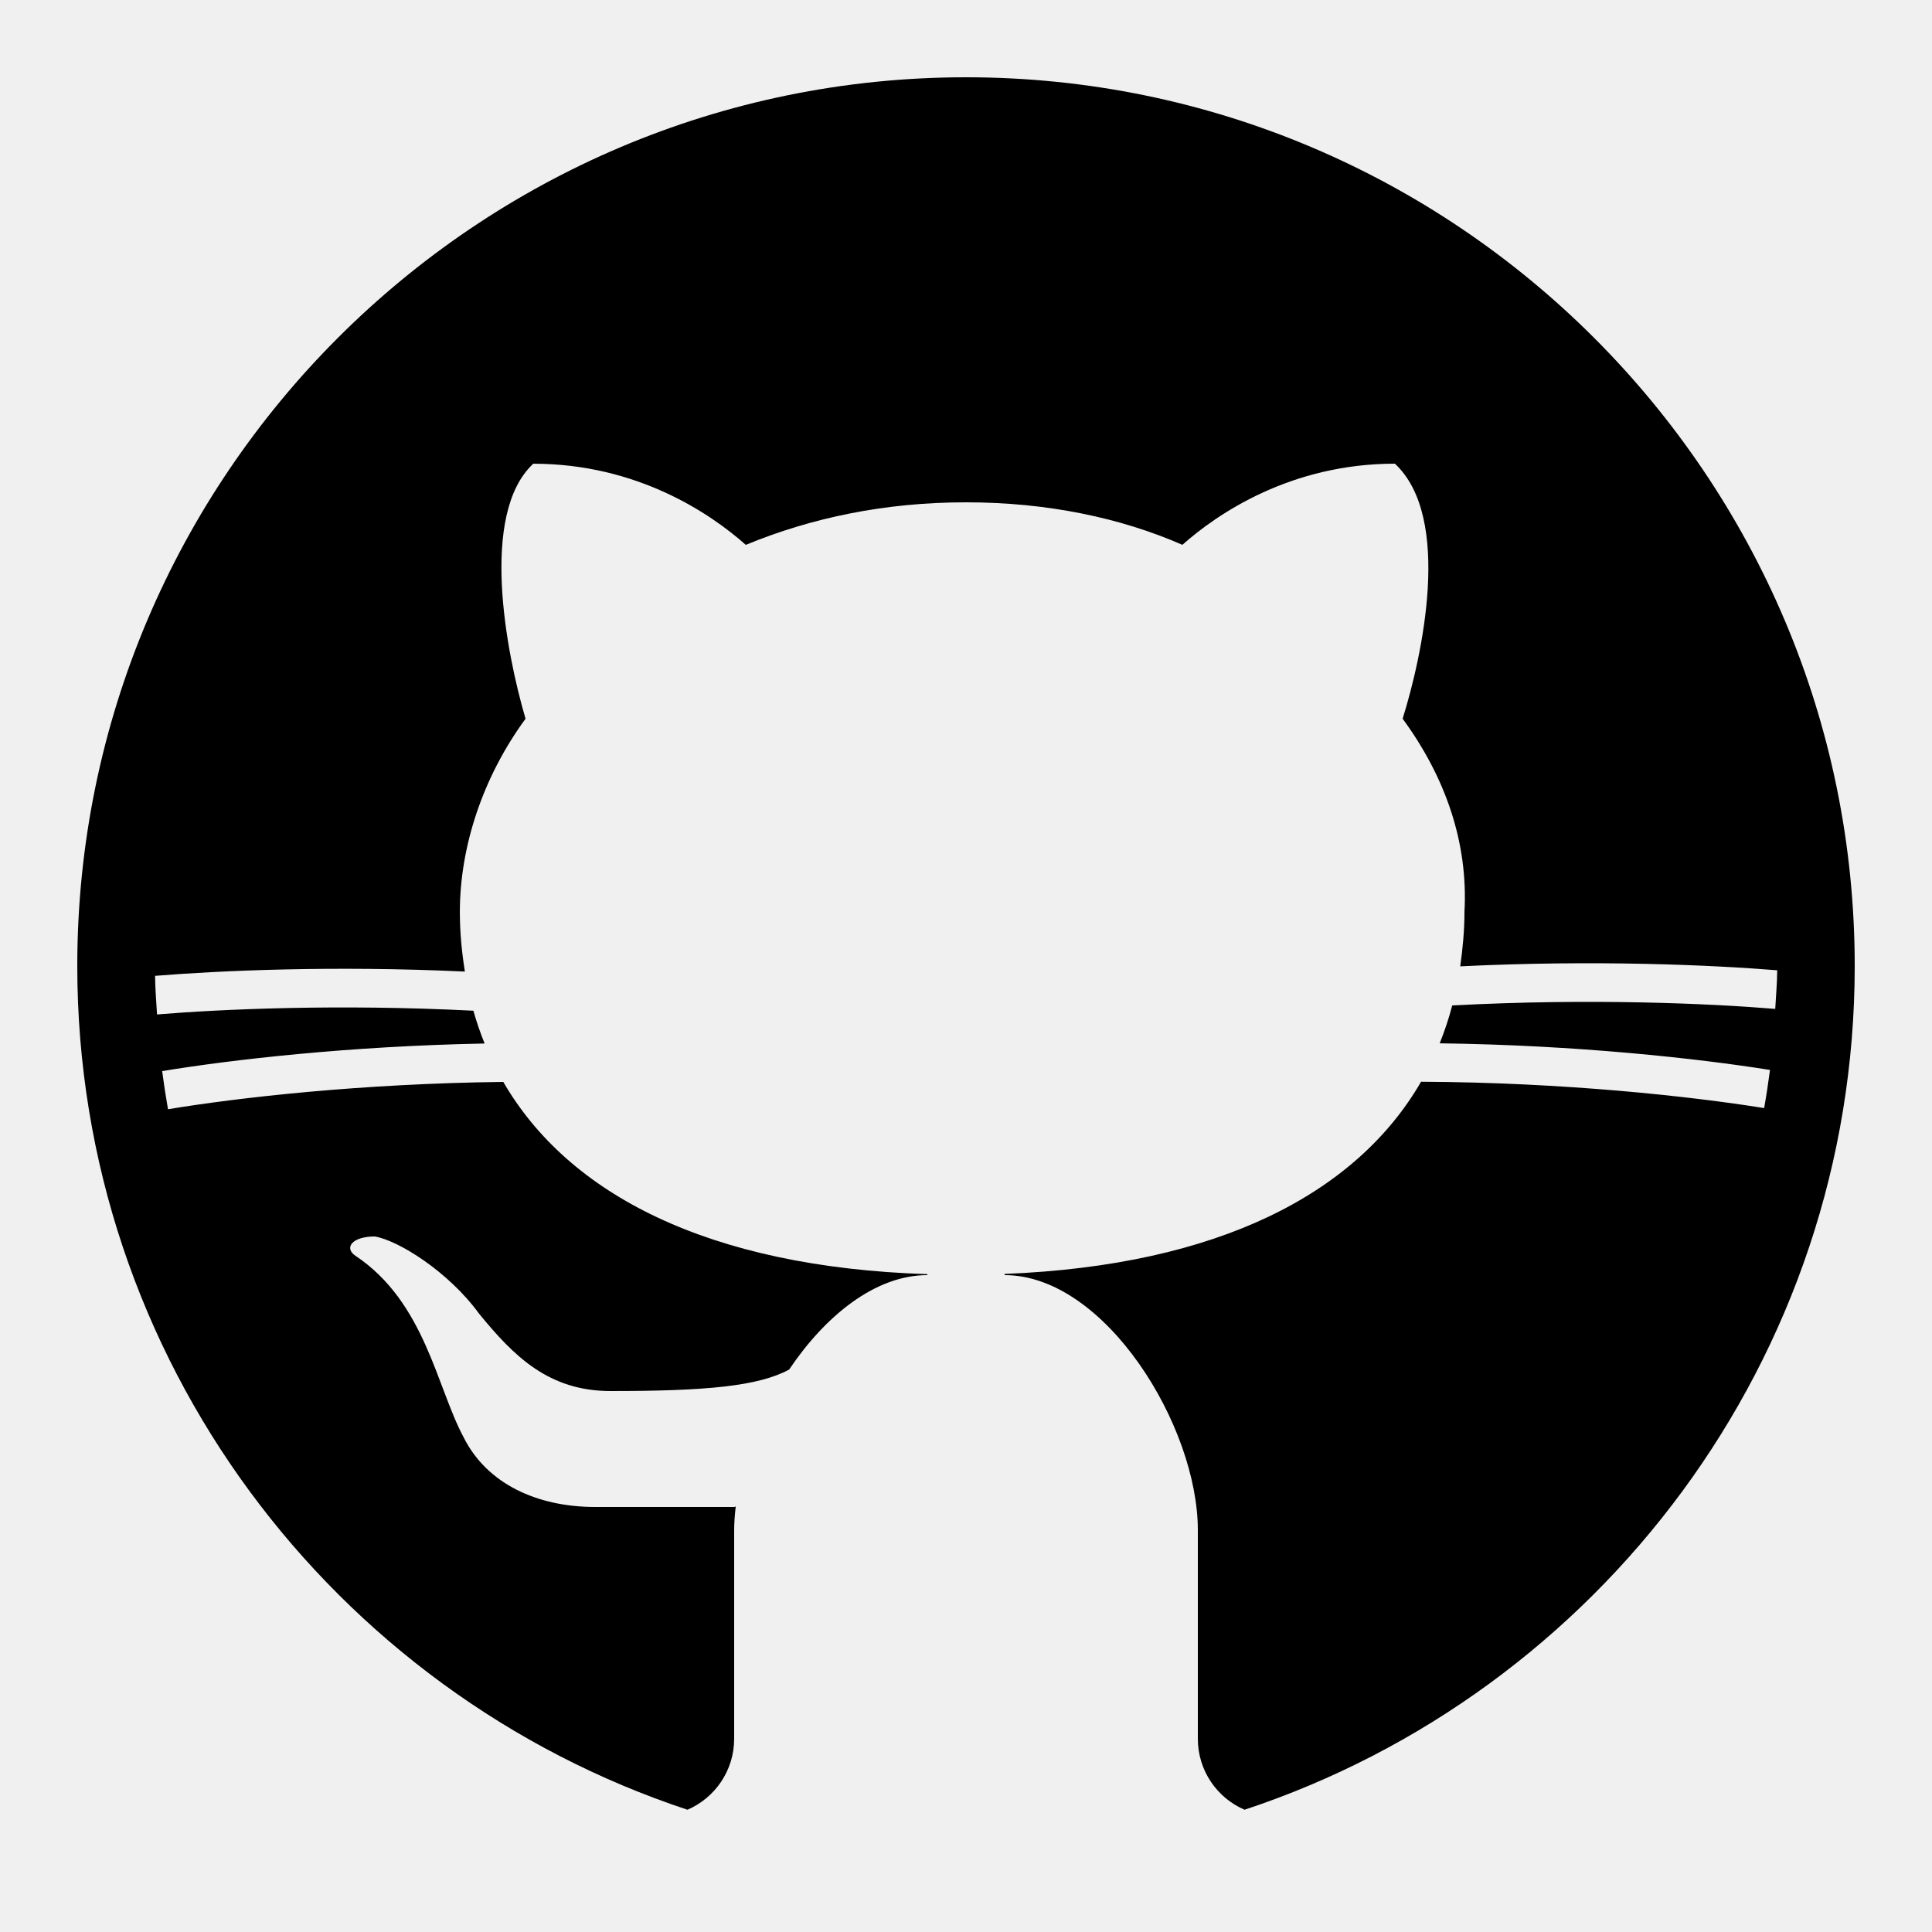
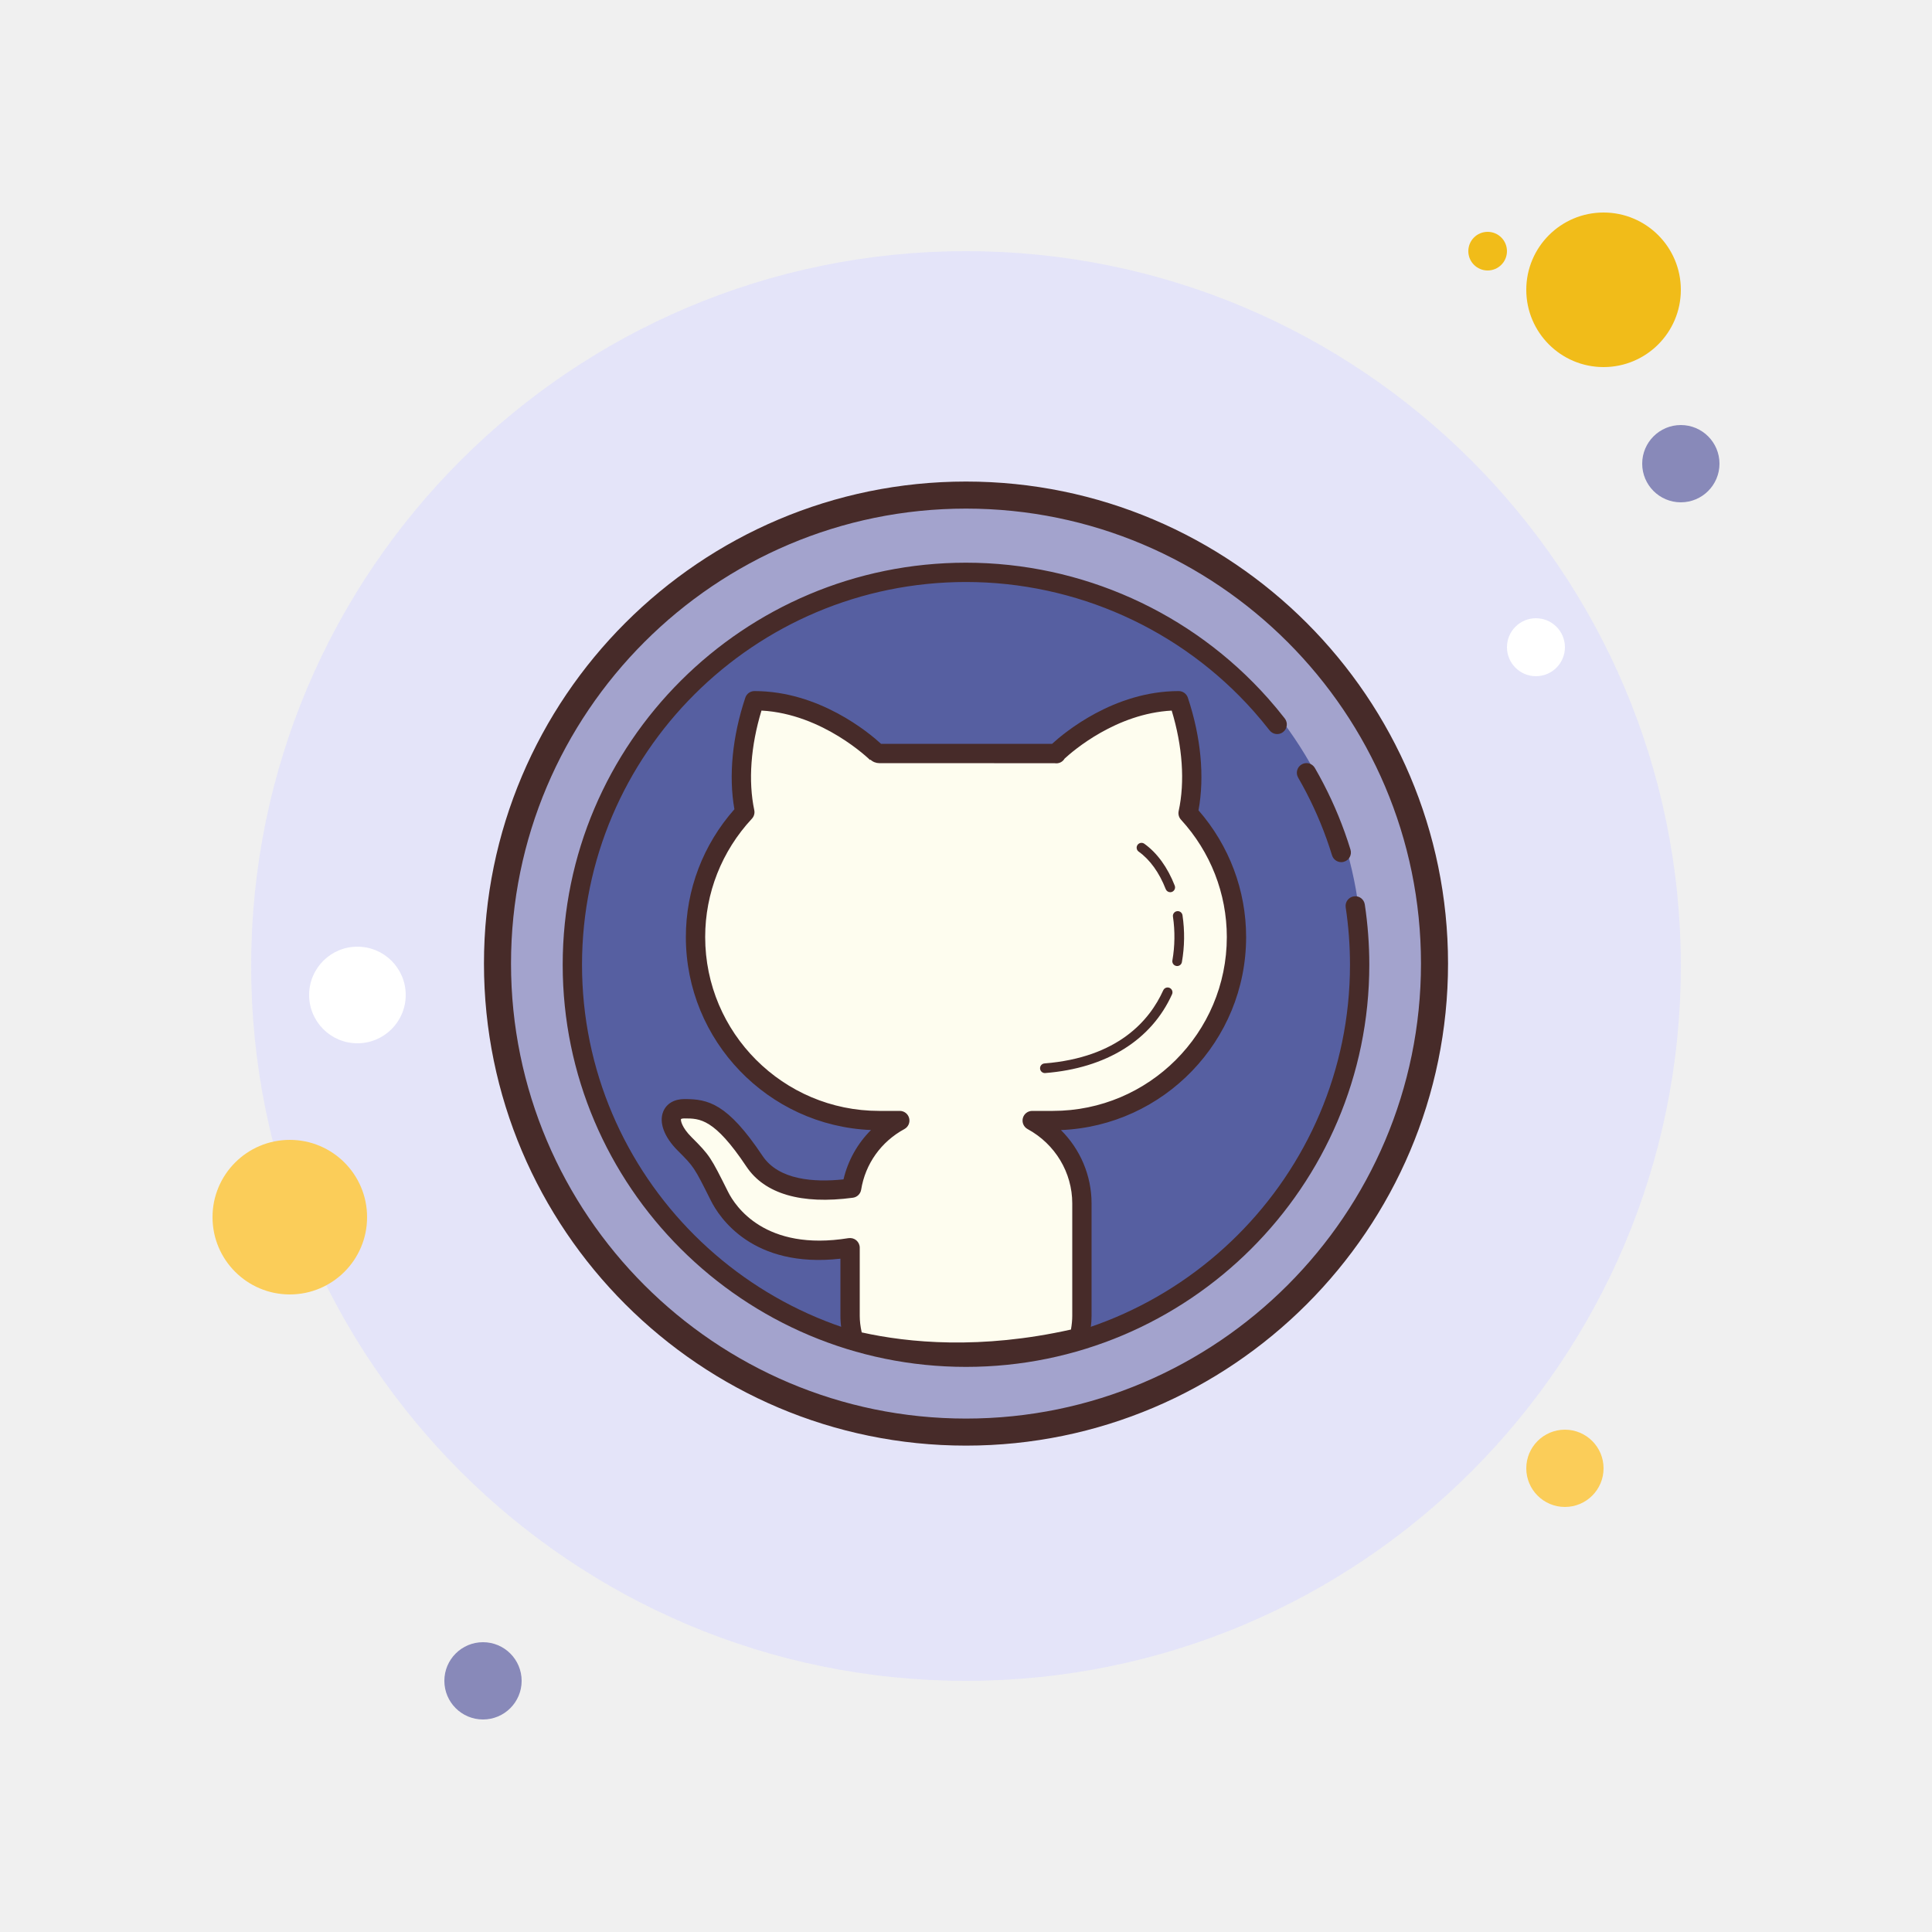
- <svg xmlns="http://www.w3.org/2000/svg" fill="#000000" viewBox="0 0 50 50" width="75px" height="75px">
-   <path d="M17.791,46.836C18.502,46.53,19,45.823,19,45v-5.4c0-0.197,0.016-0.402,0.041-0.61C19.027,38.994,19.014,38.997,19,39 c0,0-3,0-3.6,0c-1.5,0-2.8-0.6-3.4-1.8c-0.7-1.3-1-3.5-2.8-4.7C8.9,32.3,9.1,32,9.7,32c0.6,0.1,1.9,0.9,2.7,2c0.9,1.1,1.8,2,3.4,2 c2.487,0,3.82-0.125,4.622-0.555C21.356,34.056,22.649,33,24,33v-0.025c-5.668-0.182-9.289-2.066-10.975-4.975 c-3.665,0.042-6.856,0.405-8.677,0.707c-0.058-0.327-0.108-0.656-0.151-0.987c1.797-0.296,4.843-0.647,8.345-0.714 c-0.112-0.276-0.209-0.559-0.291-0.849c-3.511-0.178-6.541-0.039-8.187,0.097c-0.02-0.332-0.047-0.663-0.051-0.999 c1.649-0.135,4.597-0.27,8.018-0.111c-0.079-0.5-0.13-1.011-0.13-1.543c0-1.7,0.6-3.5,1.7-5c-0.5-1.7-1.2-5.3,0.2-6.6 c2.7,0,4.6,1.3,5.5,2.1C21,13.4,22.9,13,25,13s4,0.4,5.6,1.1c0.9-0.8,2.8-2.1,5.5-2.1c1.5,1.4,0.7,5,0.2,6.6c1.1,1.5,1.7,3.2,1.6,5 c0,0.484-0.045,0.951-0.11,1.409c3.499-0.172,6.527-0.034,8.204,0.102c-0.002,0.337-0.033,0.666-0.051,0.999 c-1.671-0.138-4.775-0.28-8.359-0.089c-0.089,0.336-0.197,0.663-0.325,0.98c3.546,0.046,6.665,0.389,8.548,0.689 c-0.043,0.332-0.093,0.661-0.151,0.987c-1.912-0.306-5.171-0.664-8.879-0.682C35.112,30.873,31.557,32.75,26,32.969V33 c2.6,0,5,3.9,5,6.6V45c0,0.823,0.498,1.53,1.209,1.836C41.37,43.804,48,35.164,48,25C48,12.318,37.683,2,25,2S2,12.318,2,25 C2,35.164,8.63,43.804,17.791,46.836z" />
+ <svg xmlns="http://www.w3.org/2000/svg" viewBox="0 0 100 100" width="75px" height="75px">
+   <path fill="#f1bc19" d="M77 12A1 1 0 1 0 77 14A1 1 0 1 0 77 12Z" />
+   <path fill="#e4e4f9" d="M50 13A37 37 0 1 0 50 87A37 37 0 1 0 50 13Z" />
+   <path fill="#f1bc19" d="M83 11A4 4 0 1 0 83 19A4 4 0 1 0 83 11Z" />
+   <path fill="#8889b9" d="M87 22A2 2 0 1 0 87 26A2 2 0 1 0 87 22Z" />
+   <path fill="#fbcd59" d="M81 74A2 2 0 1 0 81 78 2 2 0 1 0 81 74zM15 59A4 4 0 1 0 15 67 4 4 0 1 0 15 59z" />
+   <path fill="#8889b9" d="M25 85A2 2 0 1 0 25 89A2 2 0 1 0 25 85Z" />
+   <path fill="#fff" d="M18.5 49A2.5 2.5 0 1 0 18.5 54 2.5 2.5 0 1 0 18.5 49zM79.5 32A1.5 1.5 0 1 0 79.5 35 1.5 1.5 0 1 0 79.5 32z" />
+   <g>
+     <path fill="#a3a3cd" d="M50 25.625A24.25 24.25 0 1 0 50 74.125A24.25 24.25 0 1 0 50 25.625Z" />
+     <path fill="#472b29" d="M50,74.825c-13.757,0-24.95-11.192-24.95-24.95S36.243,24.925,50,24.925s24.95,11.192,24.95,24.95 S63.757,74.825,50,74.825z M50,26.325c-12.985,0-23.55,10.564-23.55,23.55S37.015,73.425,50,73.425s23.55-10.564,23.55-23.55 S62.985,26.325,50,26.325z" />
+   </g>
+   <g>
+     <path fill="#565fa1" d="M50 29.167A20.5 20.5 0 1 0 50 70.167A20.5 20.5 0 1 0 50 29.167Z" />
+   </g>
+   <g>
+     <path fill="#472b29" d="M69.424,44.625c-0.214,0-0.412-0.139-0.478-0.354c-0.088-0.287-0.183-0.571-0.284-0.853 c-0.392-1.094-0.886-2.159-1.47-3.169c-0.139-0.238-0.057-0.545,0.182-0.683c0.239-0.141,0.545-0.057,0.683,0.183 c0.614,1.061,1.134,2.182,1.546,3.331c0.106,0.297,0.206,0.595,0.298,0.897c0.081,0.264-0.067,0.544-0.332,0.625 C69.521,44.618,69.472,44.625,69.424,44.625z" />
+   </g>
+   <g>
+     <path fill="#472b29" d="M50,70.75c-11.511,0-20.875-9.337-20.875-20.813S38.489,29.125,50,29.125 c5.975,0,11.674,2.56,15.636,7.023c0.299,0.337,0.588,0.685,0.865,1.041c0.169,0.218,0.13,0.531-0.087,0.701 c-0.218,0.171-0.532,0.131-0.702-0.088c-0.264-0.339-0.54-0.669-0.824-0.99c-3.772-4.25-9.199-6.688-14.888-6.688 c-10.959,0-19.875,8.888-19.875,19.813S39.041,69.75,50,69.75s19.875-8.888,19.875-19.813c0-0.995-0.075-1.996-0.222-2.973 c-0.041-0.272,0.147-0.527,0.42-0.568c0.278-0.045,0.528,0.147,0.569,0.42c0.154,1.025,0.233,2.076,0.233,3.121 C70.875,61.413,61.511,70.75,50,70.75z" />
+   </g>
+   <g>
+     <path fill="#fefdef" d="M61.496,42.088c0.365-1.671,0.206-3.743-0.486-5.818c-3.622,0-6.339,2.716-6.339,2.716 s0.016,0.018,0.02,0.023C54.627,39.008,54.565,39,54.5,39h-9c-0.043,0-0.085,0.006-0.128,0.006c0.003-0.004,0.017-0.02,0.017-0.02 s-2.717-2.716-6.339-2.716c-0.684,2.053-0.85,4.104-0.5,5.767C36.973,43.732,36,46,36,48.5c0,5.247,4.253,9.5,9.5,9.5h1.073 c-1.304,0.709-2.246,1.979-2.493,3.498c-1.72,0.232-3.979,0.18-5.028-1.394c-1.811-2.717-2.717-2.717-3.622-2.717 s-0.906,0.906,0,1.811c0.906,0.906,0.906,0.906,1.811,2.717c0.772,1.543,2.812,3.298,6.76,2.663v3.523 c0,0.447,0.079,0.871,0.191,1.282c2.425,0.577,6.502,1.061,11.665-0.151C55.943,68.868,56,68.493,56,68.102v-5.816 c0-1.858-1.047-3.456-2.573-4.286H54.5c5.247,0,9.5-4.253,9.5-9.5C64,46.025,63.046,43.779,61.496,42.088z" />
+     <path fill="#472b29" d="M49.532,70.486c-2.23,0-4.075-0.287-5.457-0.616c-0.178-0.042-0.319-0.179-0.367-0.355 c-0.142-0.522-0.208-0.972-0.208-1.413V65.15c-4.563,0.514-6.279-2.154-6.707-3.011c-0.87-1.739-0.87-1.739-1.717-2.587 c-0.701-0.701-0.979-1.458-0.745-2.023c0.169-0.408,0.569-0.642,1.098-0.642c1.217,0,2.219,0.211,4.038,2.939 c0.839,1.258,2.676,1.379,4.193,1.218c0.23-0.978,0.724-1.855,1.423-2.554C39.762,58.272,35.5,53.875,35.5,48.5 c0-2.442,0.891-4.78,2.513-6.613c-0.306-1.722-0.108-3.761,0.564-5.775c0.068-0.204,0.259-0.342,0.474-0.342 c3.357,0,5.931,2.16,6.552,2.73h8.854c0.621-0.57,3.195-2.73,6.552-2.73c0.215,0,0.406,0.138,0.474,0.342 c0.679,2.037,0.872,4.096,0.551,5.83c1.591,1.826,2.465,4.146,2.465,6.559c0,5.375-4.263,9.773-9.585,9.991 c1.001,0.997,1.585,2.354,1.585,3.794v5.816c0,0.392-0.052,0.8-0.158,1.246c-0.043,0.185-0.188,0.328-0.372,0.371 C53.582,70.28,51.419,70.486,49.532,70.486z M44.602,68.965c2.412,0.537,6.153,0.9,10.83-0.148 c0.045-0.253,0.068-0.489,0.068-0.715v-5.816c0-1.597-0.886-3.07-2.312-3.846c-0.201-0.109-0.302-0.341-0.246-0.563 c0.056-0.222,0.256-0.377,0.484-0.377H54.5c4.962,0,9-4.037,9-9c0-2.247-0.843-4.404-2.373-6.074 c-0.11-0.12-0.154-0.286-0.12-0.444c0.331-1.517,0.202-3.352-0.36-5.202c-2.87,0.153-5.098,2.074-5.542,2.484 c-0.091,0.151-0.245,0.246-0.429,0.246c-0.007,0-0.096-0.006-0.103-0.006L45.5,39.5c-0.152,0-0.332-0.067-0.442-0.181l-0.021,0.021 c-0.025-0.024-2.438-2.39-5.623-2.561c-0.557,1.831-0.69,3.649-0.373,5.154c0.034,0.159-0.013,0.325-0.124,0.444 C37.358,44.052,36.5,46.227,36.5,48.5c0,4.963,4.038,9,9,9h1.073c0.229,0,0.428,0.155,0.484,0.377 c0.057,0.222-0.044,0.453-0.246,0.563c-1.205,0.654-2.021,1.799-2.238,3.139c-0.036,0.218-0.208,0.386-0.427,0.415 c-2.664,0.358-4.568-0.198-5.511-1.611c-1.663-2.494-2.412-2.494-3.206-2.494c-0.137,0-0.18,0.032-0.181,0.032 c-0.025,0.064,0.043,0.435,0.534,0.926c0.963,0.963,0.998,1.033,1.905,2.847c0.369,0.736,1.911,3.093,6.233,2.392 c0.147-0.021,0.292,0.019,0.404,0.113c0.111,0.096,0.176,0.234,0.176,0.381v3.523C44.5,68.372,44.533,68.651,44.602,68.965z" />
+   </g>
+   <g>
+     <path fill="#fefdef" d="M60.437,51.362c-0.9,1.994-2.876,3.652-6.354,3.93" />
+     <path fill="#472b29" d="M54.083,55.542c-0.129,0-0.238-0.1-0.249-0.23c-0.011-0.138,0.091-0.258,0.229-0.269 c3.805-0.305,5.442-2.227,6.146-3.784c0.058-0.127,0.205-0.183,0.331-0.125c0.125,0.057,0.182,0.204,0.125,0.33 c-1.073,2.377-3.403,3.824-6.562,4.077C54.097,55.542,54.09,55.542,54.083,55.542z" />
+   </g>
+   <g>
+     <path fill="#fefdef" d="M60.959,47.41c0.111,0.753,0.109,1.552-0.03,2.342" />
+     <path fill="#472b29" d="M60.93,50.002c-0.015,0-0.029-0.001-0.044-0.004c-0.136-0.023-0.227-0.153-0.203-0.289 c0.129-0.734,0.139-1.517,0.029-2.263c-0.021-0.136,0.074-0.264,0.21-0.283c0.137-0.02,0.264,0.073,0.284,0.211 c0.12,0.809,0.109,1.624-0.031,2.421C61.155,49.917,61.049,50.002,60.93,50.002z" />
+   </g>
+   <g>
+     <path fill="#fefdef" d="M59.083,43.875c0.633,0.451,1.146,1.179,1.488,2.055" />
+     <path fill="#472b29" d="M60.571,46.181c-0.1,0-0.194-0.061-0.233-0.159c-0.334-0.856-0.818-1.528-1.4-1.942 c-0.112-0.08-0.139-0.236-0.059-0.349c0.081-0.113,0.236-0.138,0.349-0.06c0.662,0.472,1.207,1.222,1.576,2.169 c0.05,0.129-0.014,0.273-0.142,0.324C60.632,46.175,60.602,46.181,60.571,46.181z" />
+   </g>
</svg>
